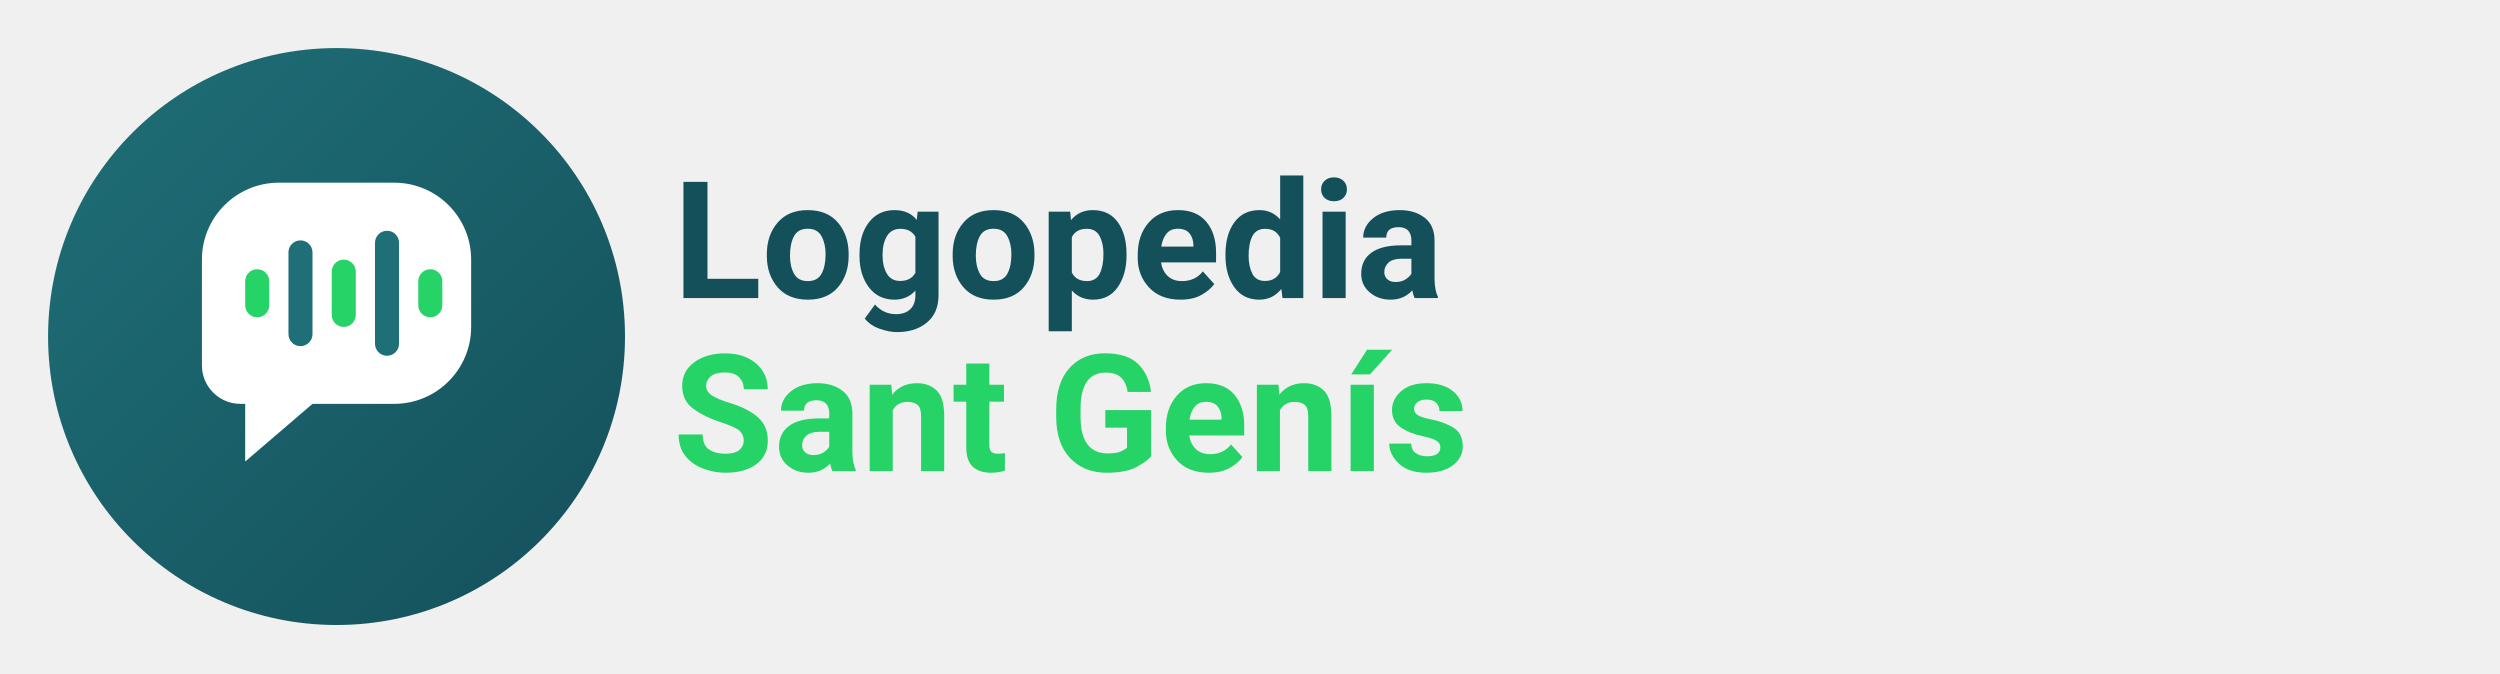
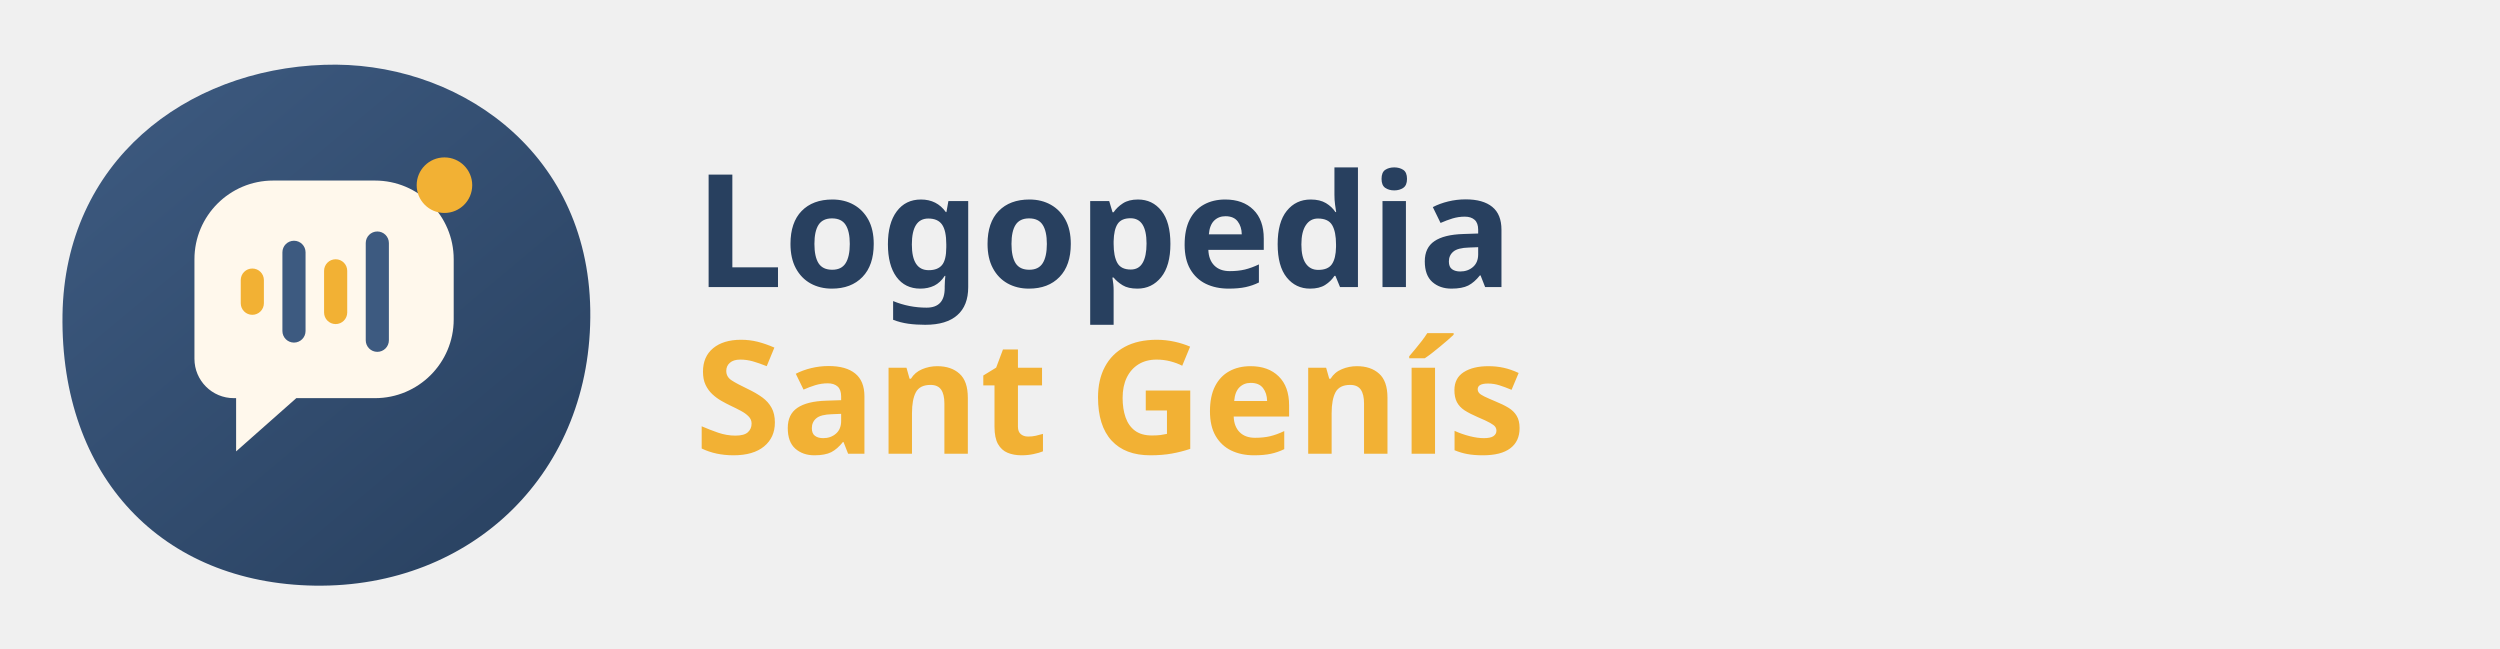
- <svg xmlns="http://www.w3.org/2000/svg" viewBox="0 0 520 140" width="520" height="140">
+ <svg xmlns="http://www.w3.org/2000/svg" viewBox="0 0 540 140" width="540" height="140">
  <defs>
-     <linearGradient id="badgeGrad" x1="0%" y1="0%" x2="100%" y2="100%">
-       <stop offset="0%" stop-color="#1f6f78" />
-       <stop offset="100%" stop-color="#14505a" />
+     <linearGradient id="badgeGrad" x1="10%" y1="0%" x2="95%" y2="100%">
+       <stop offset="0%" stop-color="#3D5A80" />
+       <stop offset="100%" stop-color="#28405F" />
    </linearGradient>
  </defs>
  <g transform="translate(10,10)">
-     <circle cx="60" cy="60" r="60" fill="url(#badgeGrad)" />
-     <path d="M32 44c0-8.837 7.163-16 16-16h24c8.837 0 16 7.163 16 16v14c0 8.837-7.163 16-16 16H55l-14 12v-12h-1c-4.418 0-8-3.582-8-8V44z" fill="#ffffff" />
-     <rect x="41" y="46" width="5" height="10" rx="2.5" fill="#25d366" />
-     <rect x="50" y="40" width="5" height="22" rx="2.5" fill="#1f6f78" />
-     <rect x="59" y="44" width="5" height="14" rx="2.5" fill="#25d366" />
-     <rect x="68" y="38" width="5" height="26" rx="2.5" fill="#1f6f78" />
-     <rect x="77" y="46" width="5" height="10" rx="2.5" fill="#25d366" />
+     <path d="M60 4C88 3 117 22 117.5 57C118 92 92 117 58 116.5C25 116 3 93 3.5 58C4 25 30 5 60 4Z" fill="url(#badgeGrad)" />
+     <path d="M32 46c0-9.389 7.611-17 17-17h22c9.389 0 17 7.611 17 17v13c0 9.389-7.611 17-17 17H54l-13 11.5v-11.5h-0.5c-4.694 0-8.5-3.806-8.5-8.5V46z" fill="#FFF8EC" />
+     <rect x="42" y="48" width="5" height="10" rx="2.5" fill="#F2B134" />
+     <rect x="51" y="42" width="5" height="22" rx="2.5" fill="#3D5A80" />
+     <rect x="60" y="46" width="5" height="14" rx="2.5" fill="#F2B134" />
+     <rect x="69" y="40" width="5" height="26" rx="2.5" fill="#3D5A80" />
+     <circle cx="86" cy="30" r="6" fill="#F2B134" />
  </g>
-   <g transform="translate(140,0)" font-family="'Segoe UI', Roboto, Helvetica, Arial, sans-serif">
-     <text x="0" y="62" font-size="34" font-weight="700" fill="#14505a">Logopedia</text>
-     <text x="0" y="98" font-size="34" font-weight="700" fill="#25d366">Sant Genís</text>
+   <g transform="translate(150,0)" font-family="'Trebuchet MS', Verdana, sans-serif">
+     <text x="0" y="62" font-size="34" font-weight="700" fill="#28405F">Logopedia</text>
+     <text x="0" y="98" font-size="34" font-weight="700" fill="#F2B134">Sant Genís</text>
  </g>
</svg>
